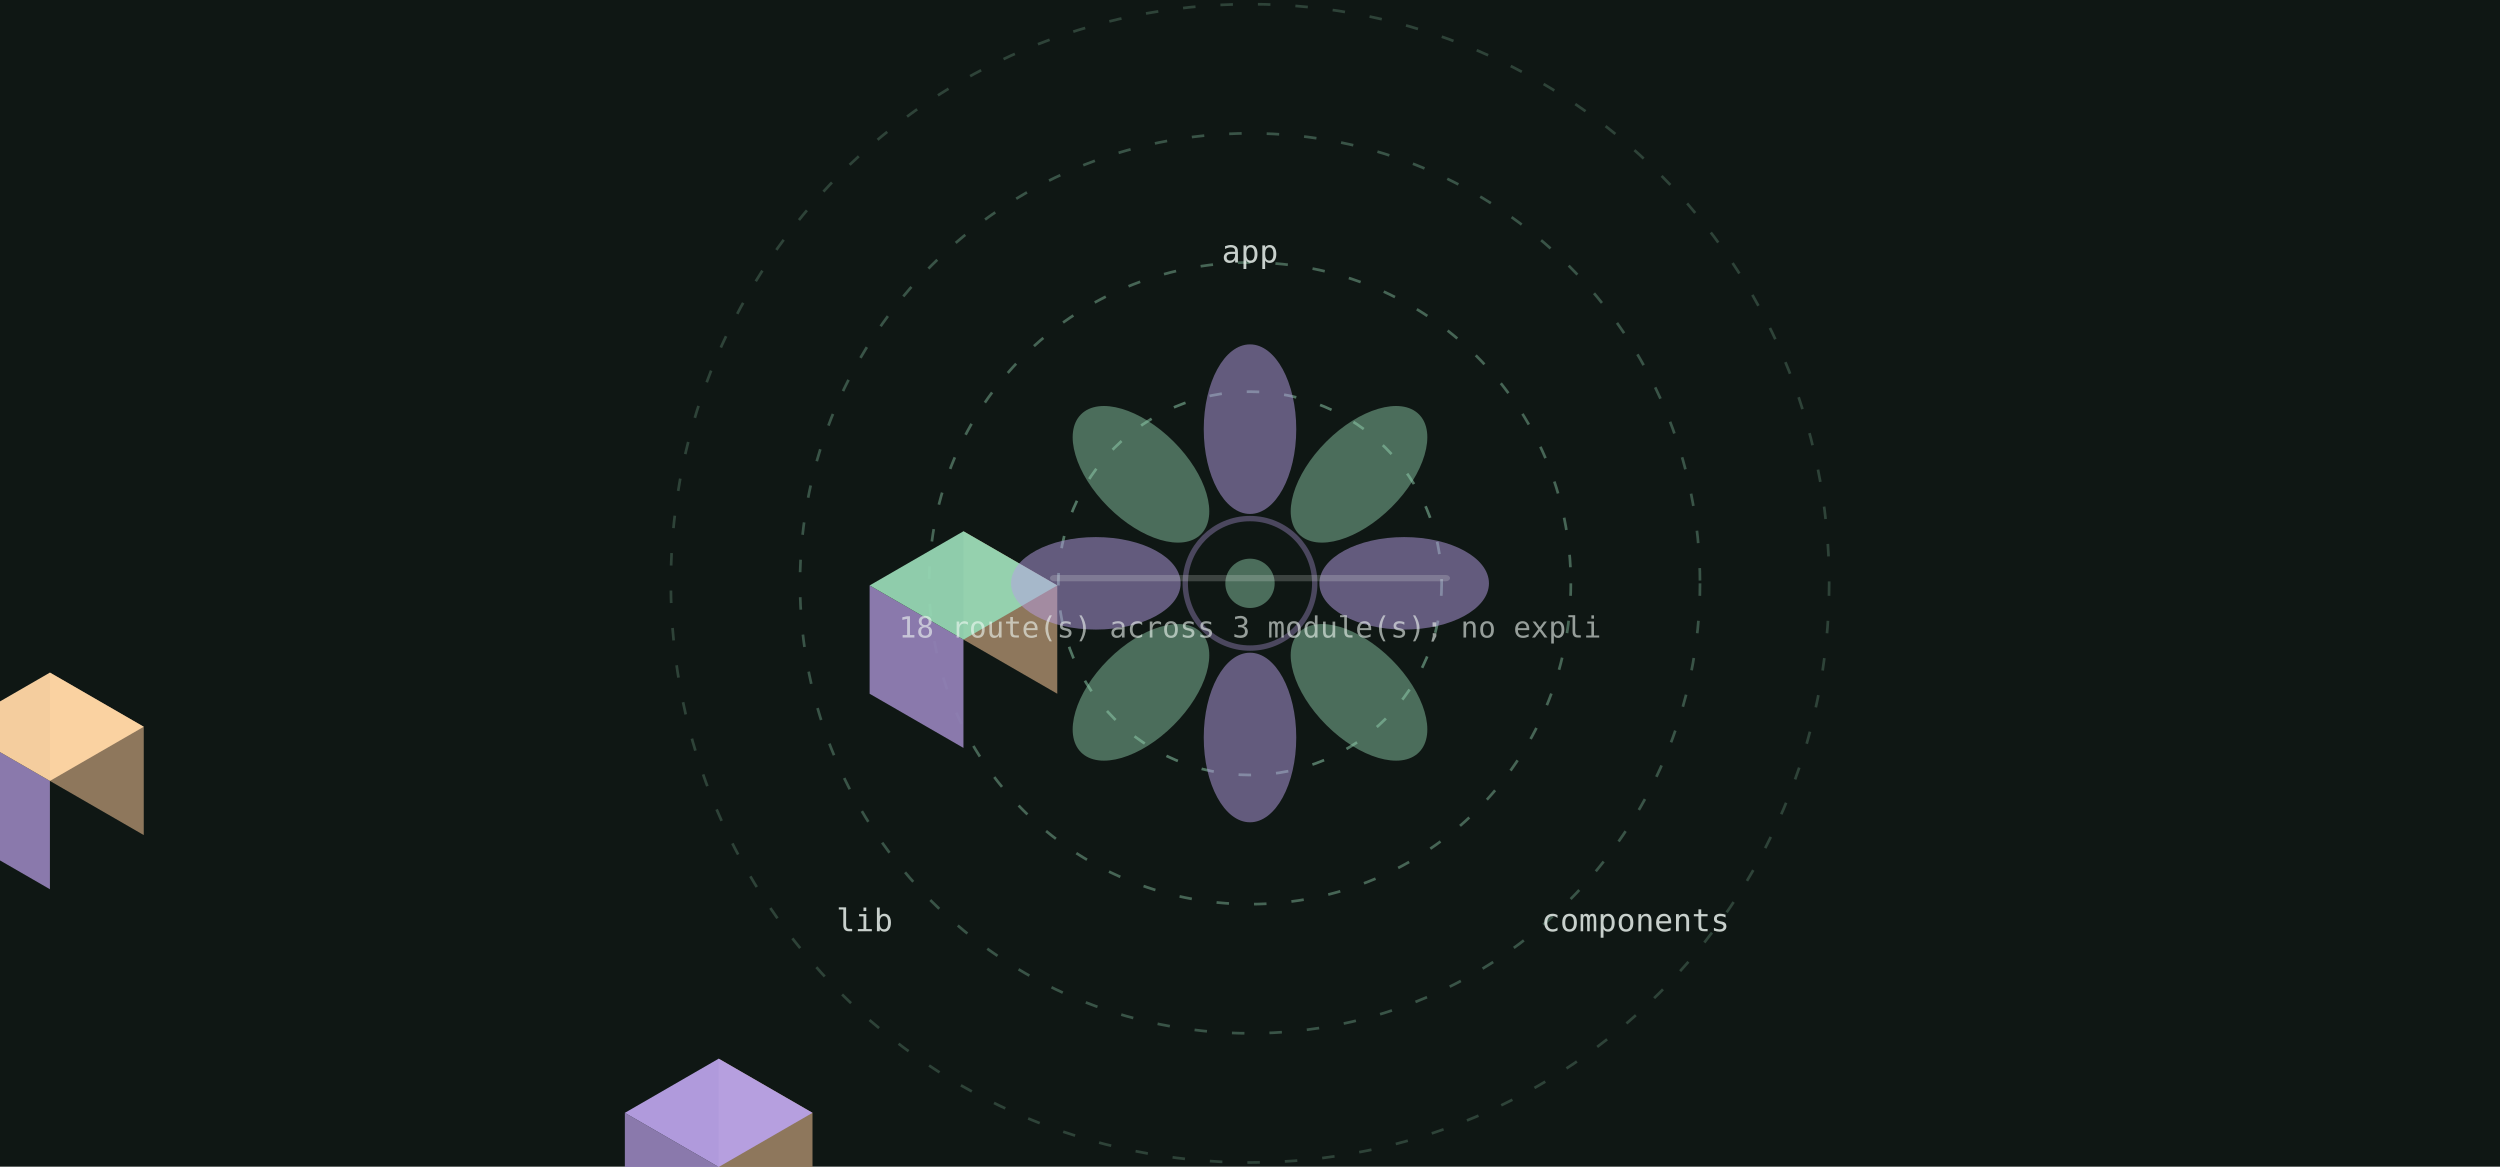
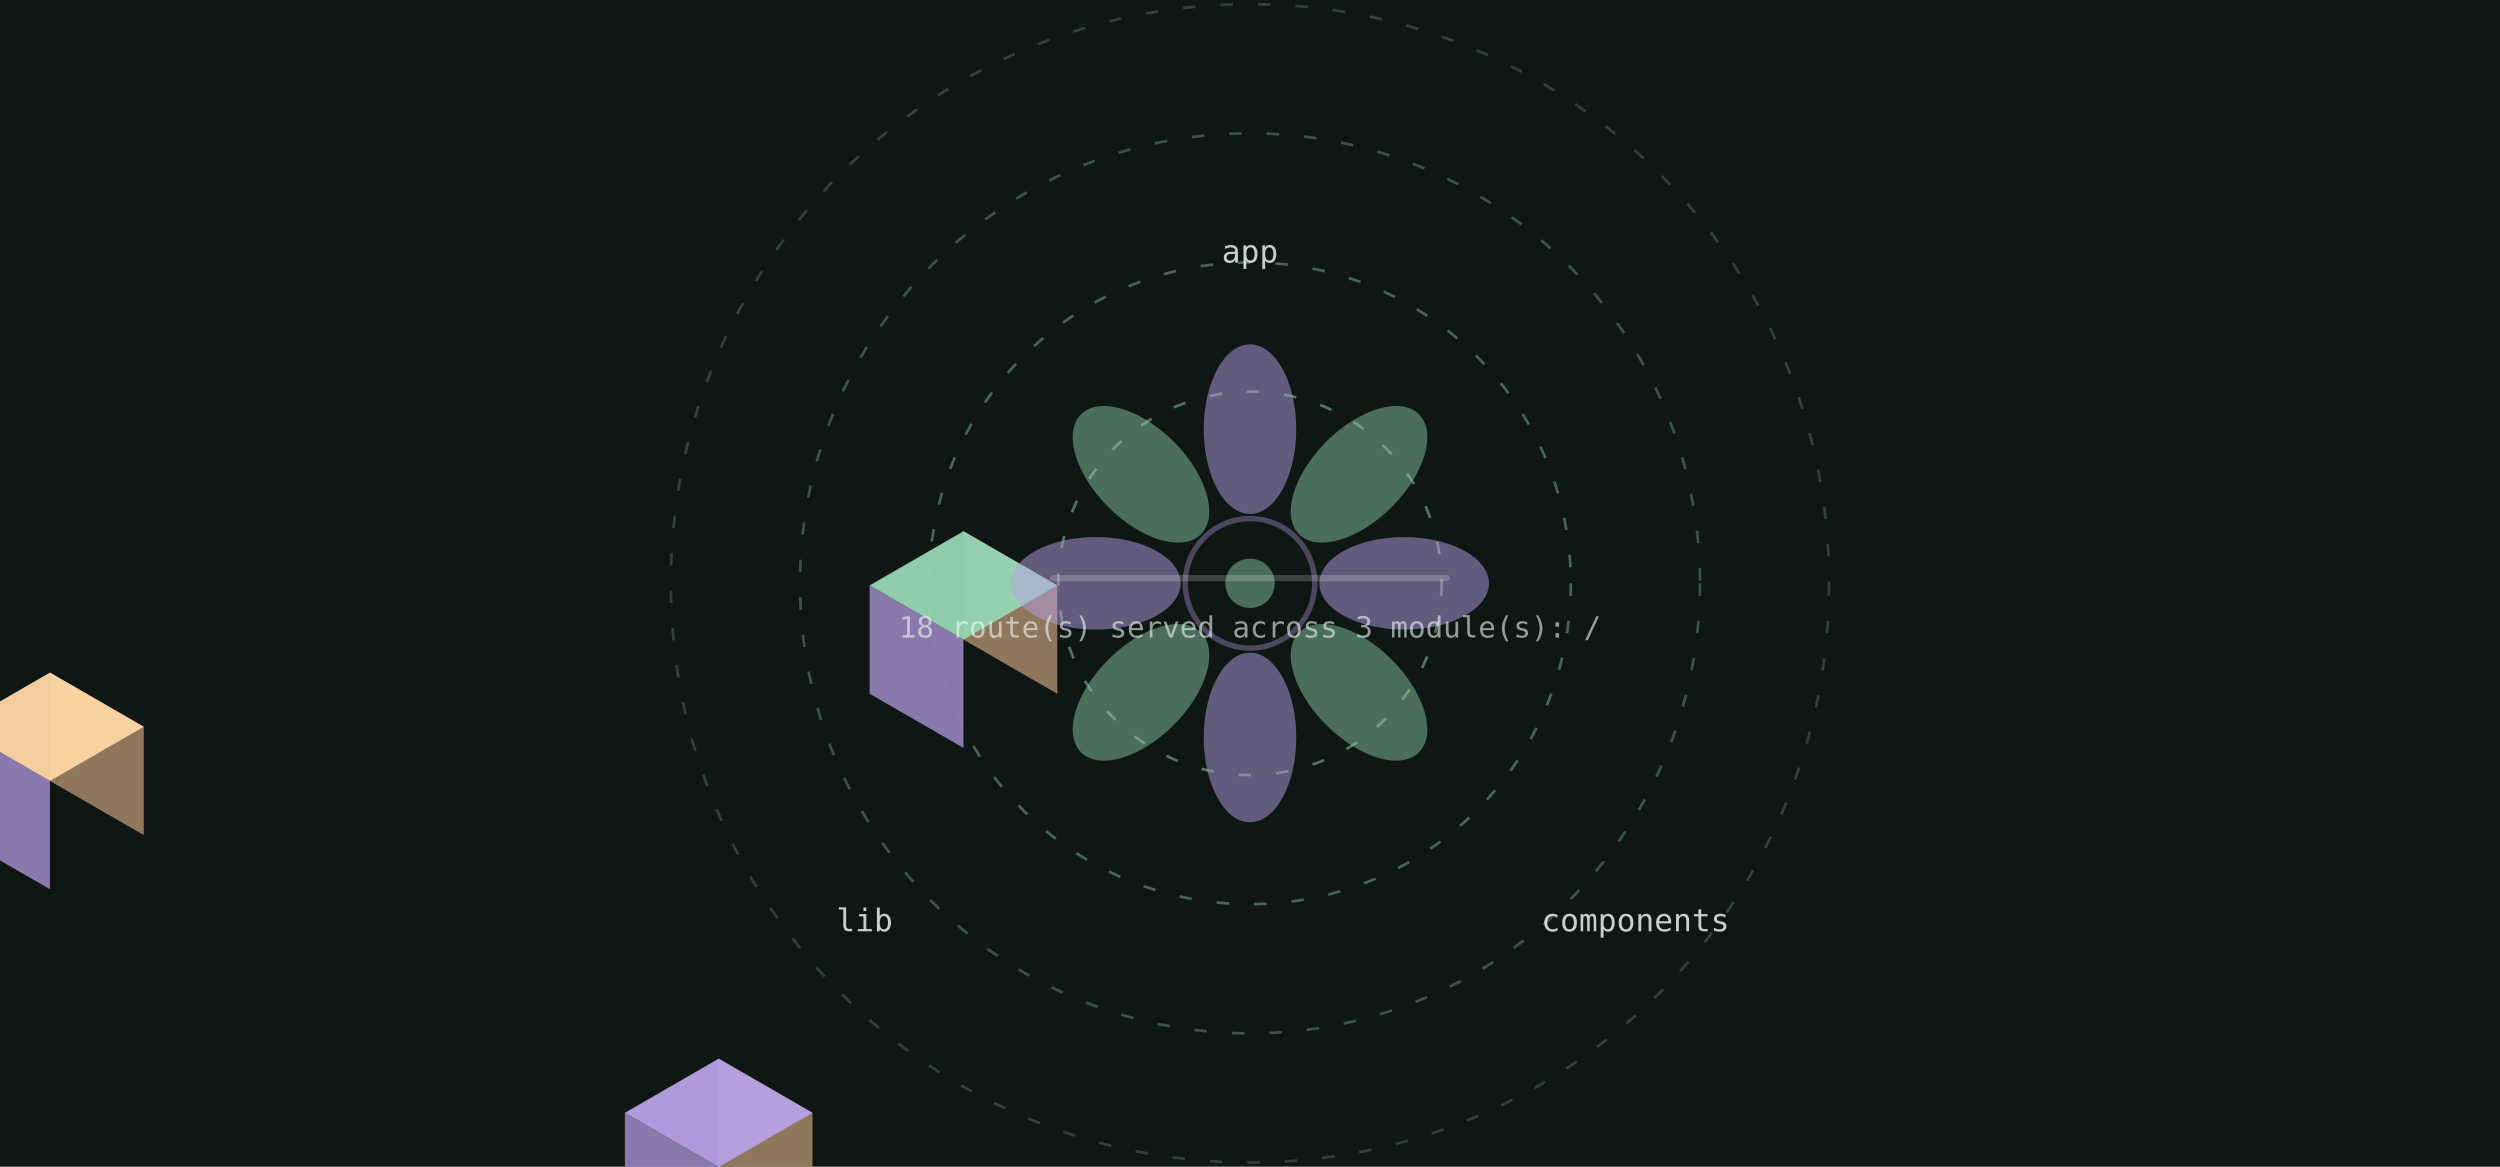
<svg xmlns="http://www.w3.org/2000/svg" viewBox="0 0 1200 560" width="1200" height="560" role="img" aria-label="genotwin-health workflow">
  <rect width="1200" height="560" fill="#0f1714" />
  <defs>
    <linearGradient id="gk" x1="0" y1="0" x2="1" y2="1">
      <stop offset="0%" stop-color="#95d5b2" />
      <stop offset="100%" stop-color="#b8a1e6" />
    </linearGradient>
  </defs>
  <circle cx="600.00" cy="280.00" r="92.00" fill="none" stroke="rgba(149,213,178,0.500)" stroke-width="1.30" opacity="1.00" stroke-dasharray="6 12" />
  <circle cx="600.00" cy="280.00" r="154.00" fill="none" stroke="rgba(149,213,178,0.410)" stroke-width="1.30" opacity="1.00" stroke-dasharray="6 12" />
  <circle cx="600.00" cy="280.00" r="216.00" fill="none" stroke="rgba(149,213,178,0.320)" stroke-width="1.30" opacity="1.00" stroke-dasharray="6 12" />
  <circle cx="600.00" cy="280.00" r="278.00" fill="none" stroke="rgba(149,213,178,0.230)" stroke-width="1.30" opacity="1.00" stroke-dasharray="6 12" />
  <polygon points="462.46,307.00 507.49,333.00 507.49,281.00 462.46,255.00" fill="#947c60" opacity="0.95" />
  <polygon points="417.42,333.00 462.46,359.00 462.46,307.00 417.42,281.00" fill="#907eb3" opacity="0.95" />
  <polygon points="462.46,255.00 507.49,281.00 462.46,307.00 417.42,281.00" fill="#95d5b2" opacity="0.95" />
  <text x="600" y="126" font-family="ui-monospace,Menlo,monospace" font-size="15" fill="rgba(240,248,244,0.820)" text-anchor="middle">app</text>
  <polygon points="344.96,560.16 390.00,586.16 390.00,534.16 344.96,508.16" fill="#947c60" opacity="0.95" />
  <polygon points="299.93,586.16 344.96,612.16 344.96,560.16 299.93,534.16" fill="#907eb3" opacity="0.95" />
  <polygon points="344.96,508.16 390.00,534.16 344.96,560.16 299.93,534.16" fill="#b8a1e6" opacity="0.95" />
  <text x="785" y="447" font-family="ui-monospace,Menlo,monospace" font-size="15" fill="rgba(240,248,244,0.820)" text-anchor="middle">components</text>
  <polygon points="23.96,374.84 69.00,400.84 69.00,348.84 23.96,322.84" fill="#947c60" opacity="0.95" />
  <polygon points="-21.07,400.84 23.96,426.84 23.96,374.84 -21.07,348.84" fill="#907eb3" opacity="0.95" />
  <polygon points="23.96,322.84 69.00,348.84 23.96,374.84 -21.07,348.84" fill="#ffd6a5" opacity="0.95" />
  <text x="415" y="447" font-family="ui-monospace,Menlo,monospace" font-size="15" fill="rgba(240,248,244,0.820)" text-anchor="middle">lib</text>
  <ellipse cx="600.00" cy="206.00" rx="22.20" ry="40.70" fill="rgba(184,161,230,0.500)" opacity="1.00" transform="rotate(0.0 600.00 206.00)" />
  <ellipse cx="652.33" cy="227.67" rx="22.20" ry="40.70" fill="rgba(149,213,178,0.450)" opacity="1.00" transform="rotate(45.0 652.33 227.67)" />
  <ellipse cx="674.00" cy="280.00" rx="22.20" ry="40.70" fill="rgba(184,161,230,0.500)" opacity="1.00" transform="rotate(90.0 674.00 280.00)" />
  <ellipse cx="652.33" cy="332.33" rx="22.20" ry="40.70" fill="rgba(149,213,178,0.450)" opacity="1.00" transform="rotate(135.0 652.33 332.33)" />
  <ellipse cx="600.00" cy="354.00" rx="22.20" ry="40.70" fill="rgba(184,161,230,0.500)" opacity="1.00" transform="rotate(180.0 600.00 354.00)" />
  <ellipse cx="547.67" cy="332.33" rx="22.20" ry="40.70" fill="rgba(149,213,178,0.450)" opacity="1.00" transform="rotate(225.0 547.67 332.33)" />
  <ellipse cx="526.00" cy="280.00" rx="22.20" ry="40.70" fill="rgba(184,161,230,0.500)" opacity="1.00" transform="rotate(270.0 526.00 280.00)" />
  <ellipse cx="547.67" cy="227.67" rx="22.20" ry="40.70" fill="rgba(149,213,178,0.450)" opacity="1.00" transform="rotate(315.0 547.67 227.67)" />
  <circle cx="600.00" cy="280.00" r="31.08" fill="none" stroke="rgba(184,161,230,0.500)" stroke-width="2.59" opacity="0.70" />
  <circle cx="600.00" cy="280.00" r="11.84" fill="rgba(149,213,178,0.450)" opacity="1.00" />
  <rect x="504.00" y="276.00" width="192.00" height="3.00" rx="2.00" fill="rgba(240,248,244,0.200)" opacity="1.00" />
-   <text x="600" y="306" font-family="ui-monospace,Menlo,monospace" font-size="14" fill="rgba(240,248,244,0.600)" text-anchor="middle">18 route(s) across 3 module(s); no expli</text>
+   <text x="600" y="306" font-family="ui-monospace,Menlo,monospace" font-size="14" fill="rgba(240,248,244,0.600)" text-anchor="middle">18 route(s) served across 3 module(s): /</text>
</svg>
